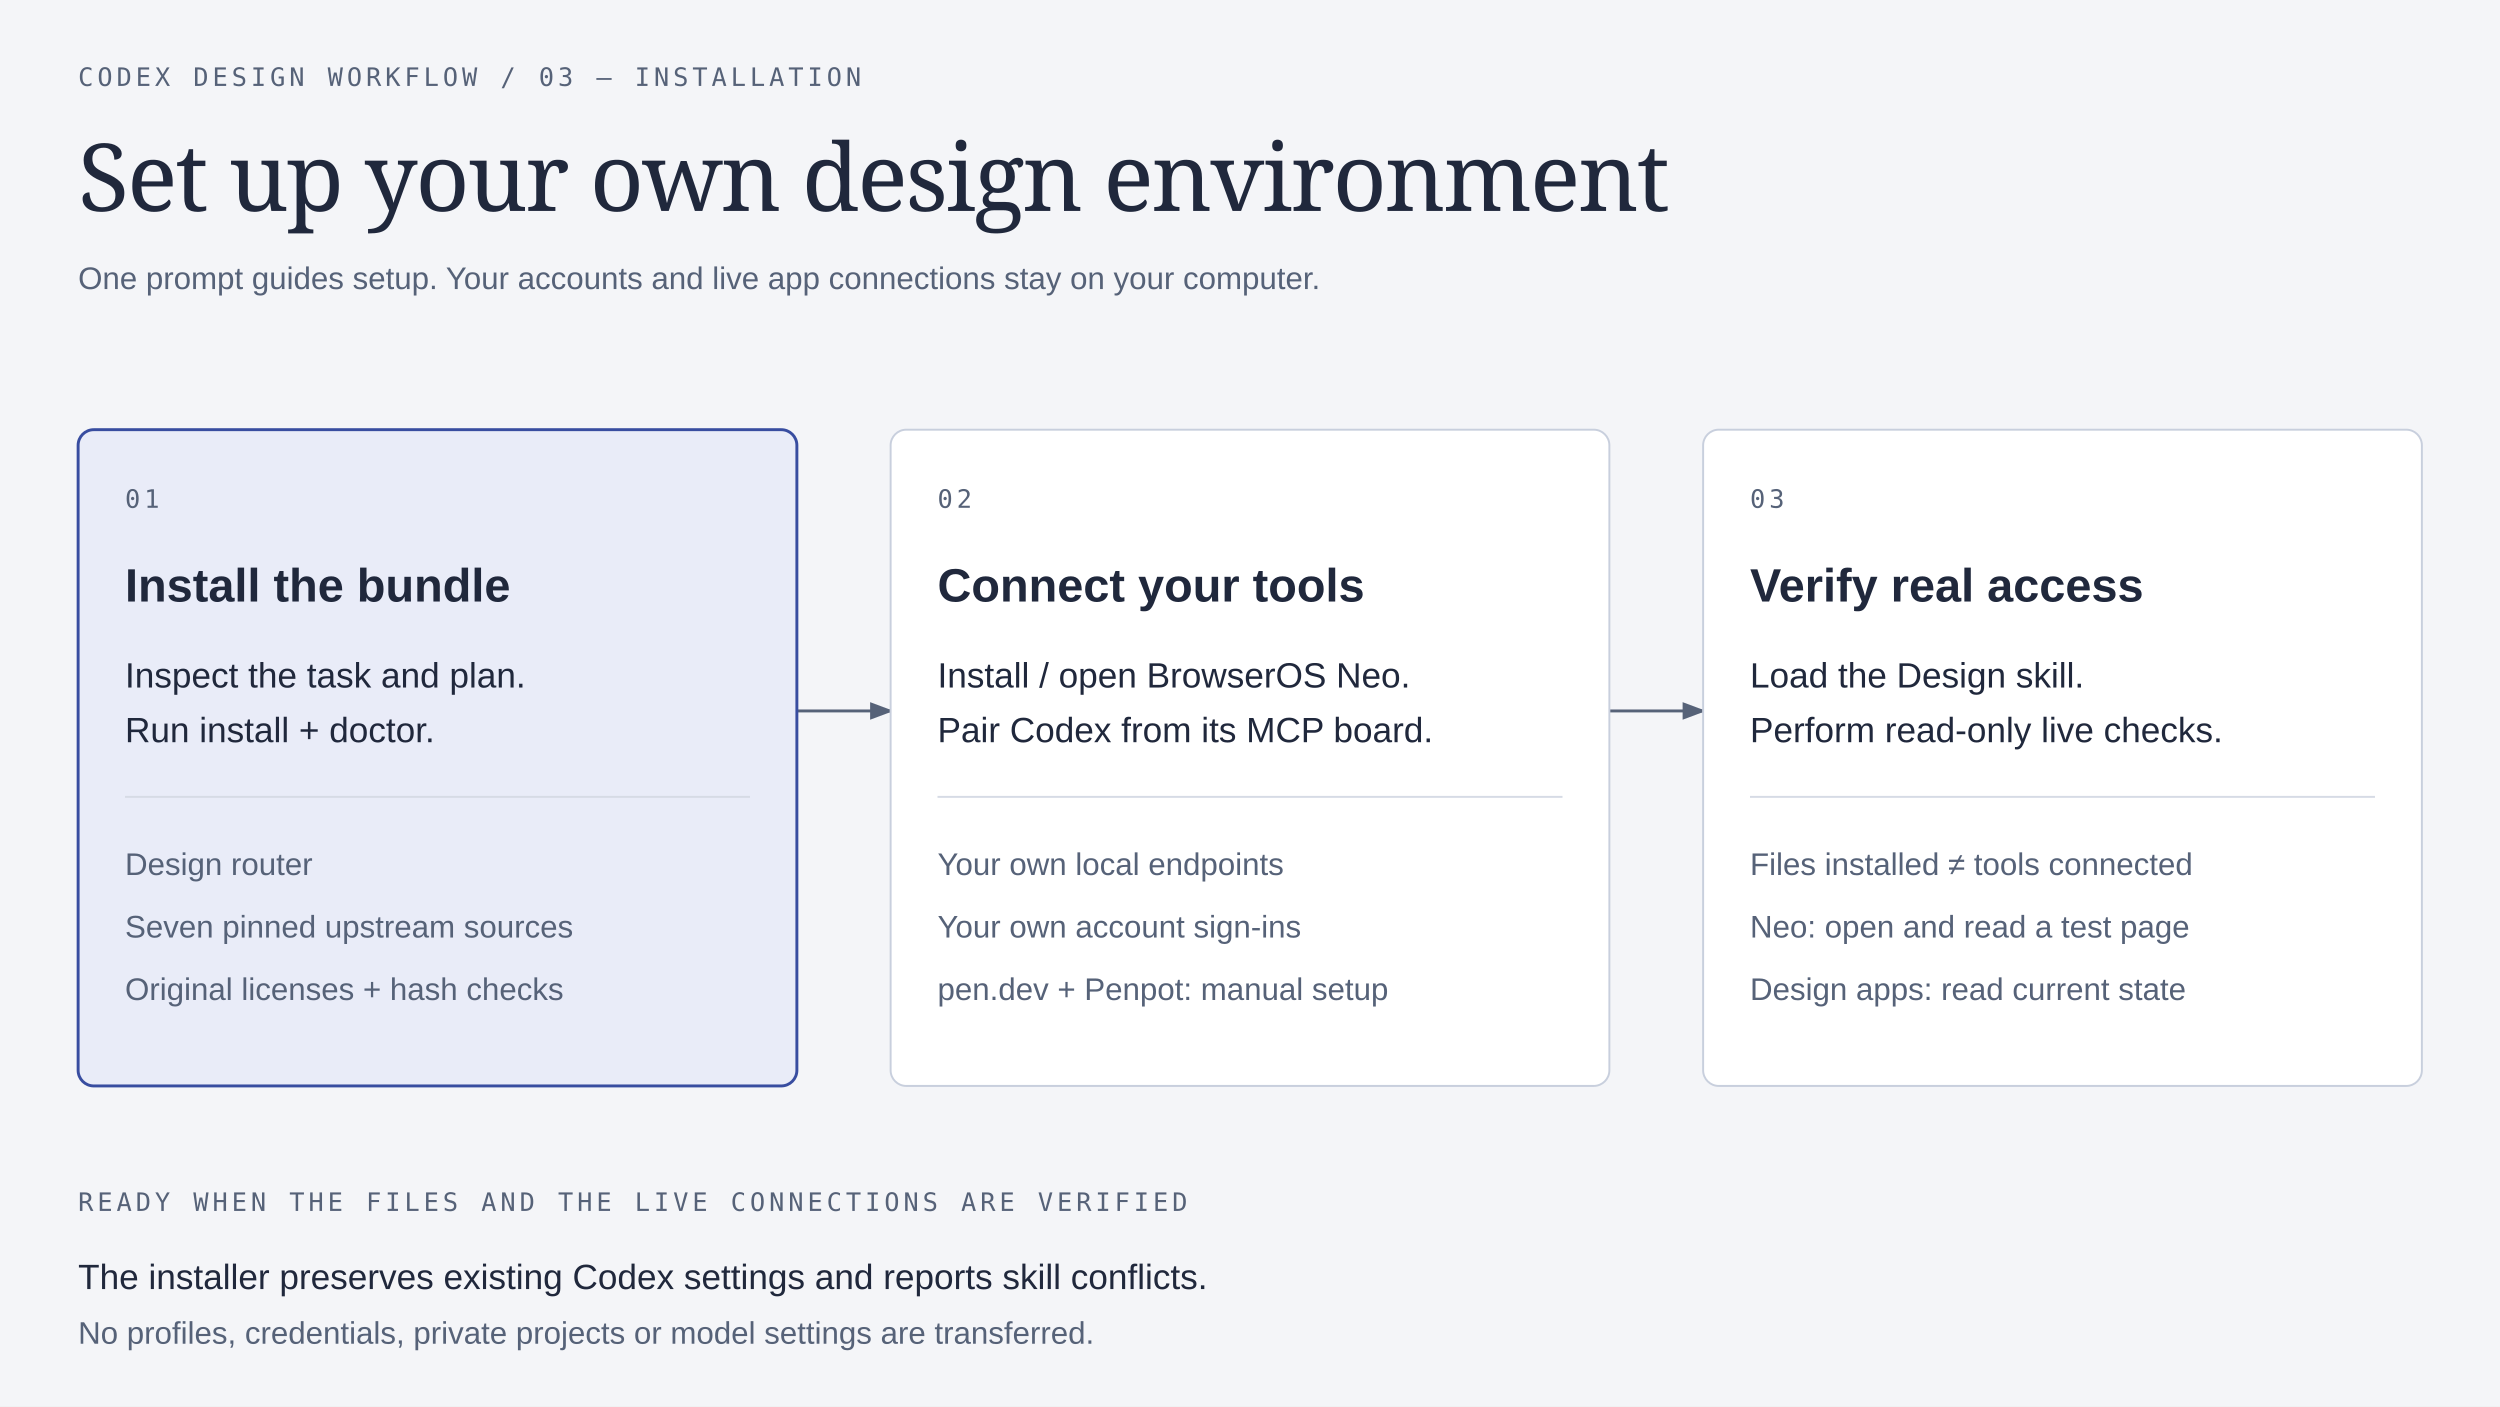
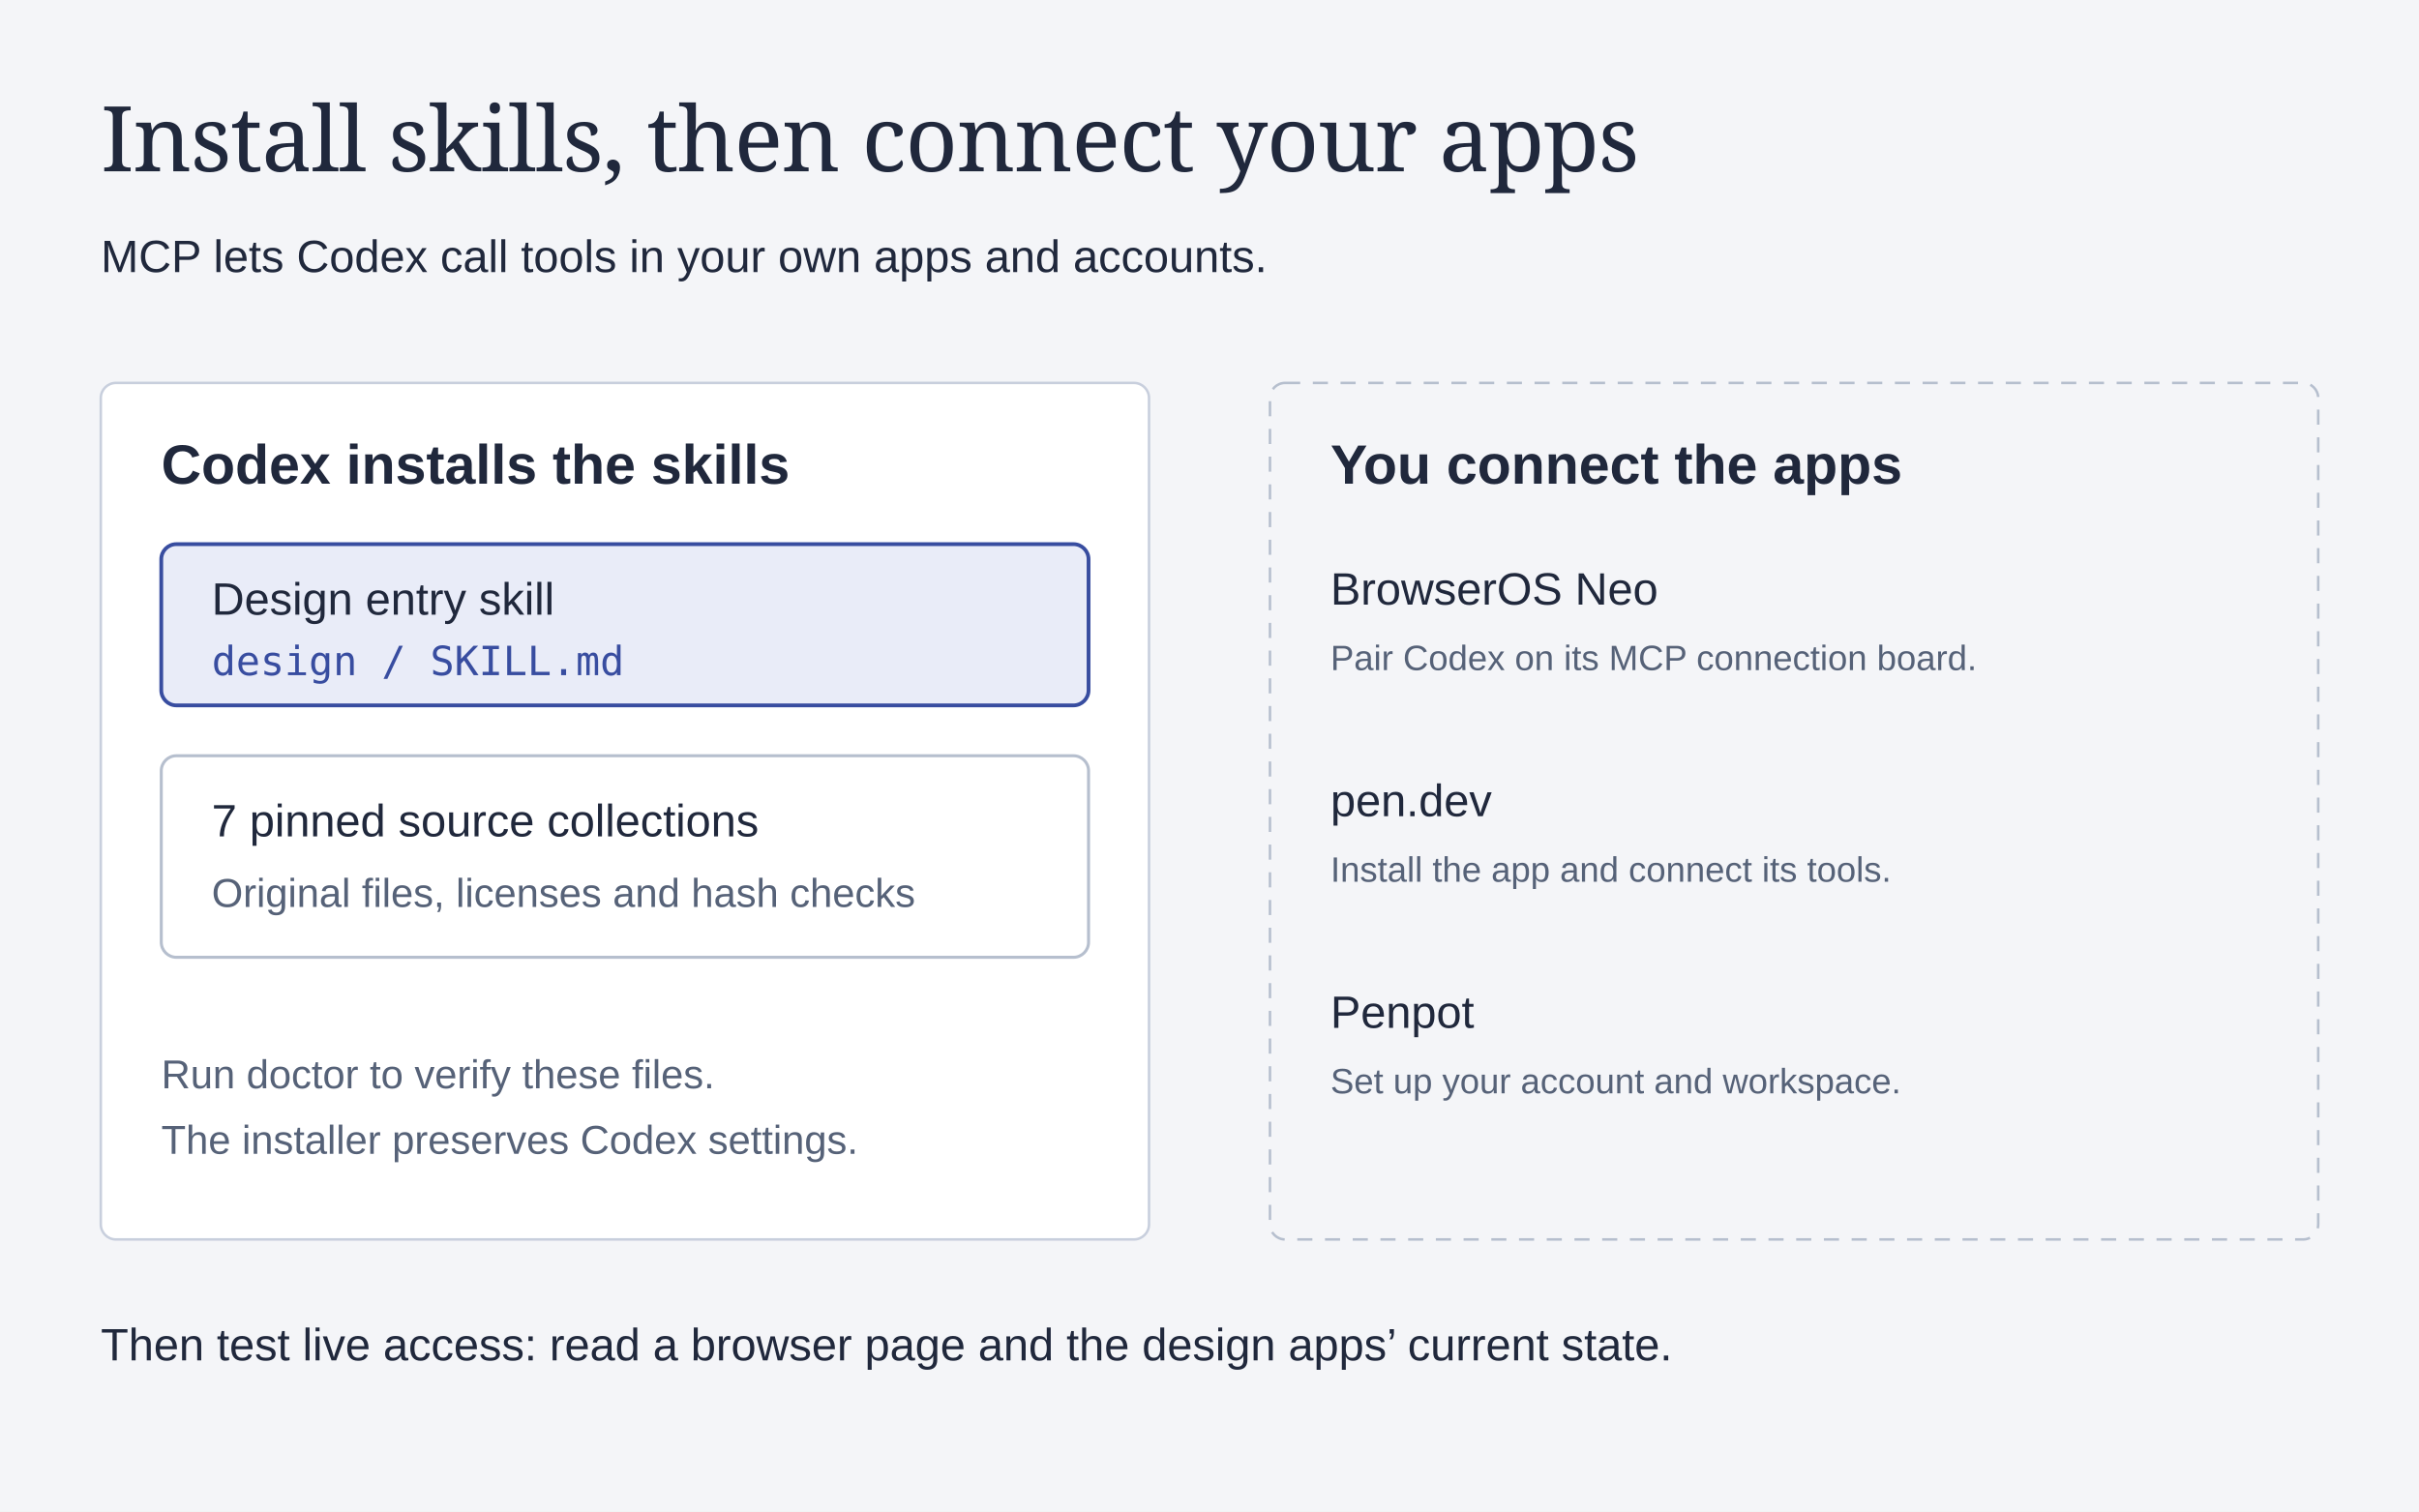
- <svg xmlns="http://www.w3.org/2000/svg" viewBox="0 0 1280 720" role="img" aria-labelledby="setup-title setup-desc" id="setup-root">
+ <svg xmlns="http://www.w3.org/2000/svg" viewBox="0 0 960 600" role="img" aria-labelledby="setup-title setup-desc" id="setup-root">
  <defs>
    <style>#setup-root { color: #20283c; }
      #setup-root .diagram-container { width:100%;overflow-x:auto }
      #setup-root text { font-family:Arial,Helvetica,sans-serif;fill:#20283c }
-       #setup-root .title { font-family:Georgia,serif;font-size:48px;letter-spacing:-1px }
-       #setup-root .eyebrow { font-family:monospace;font-size:13px;letter-spacing:2px;fill:#566278 }
-       #setup-root .heading { font-size:24px;font-weight:600 }
+       #setup-root .title { font-family:Georgia,serif;font-size:36px;letter-spacing:-.4px }
+       #setup-root .heading { font-size:22px;font-weight:600 }
      #setup-root .body { font-size:18px }
      #setup-root .small { font-size:16px;fill:#566278 }
      #setup-root .tiny { font-size:14px;fill:#566278 }
-       #setup-root .model { font-family:monospace;font-size:14px;fill:#384da0 }
+       #setup-root .code { font-family:ui-monospace,monospace;font-size:16px;fill:#384da0 }
      #setup-root .line { fill:none;stroke:#566278;stroke-width:1.5 }
      #setup-root .rule { fill:none;stroke:#d6dbe5;stroke-width:1 }
-       #setup-root .card { fill:#fff;stroke:#c8cfdd;stroke-width:1;rx:8 }
-       #setup-root .focal { fill:#e9ecf8;stroke:#384da0;stroke-width:1.5;rx:8 }
+       #setup-root .panel { fill:#fff;stroke:#b6bfce;stroke-width:1.2 }
+       #setup-root .focal { fill:#e9ecf8;stroke:#384da0;stroke-width:1.5 }
+       #setup-root .zone { fill:#fff;stroke:#c8cfdd;stroke-width:1 }
      @media print {
#setup-root .diagram-container { overflow-x:visible }
}</style>
    <marker id="setup-setup-arrow" markerWidth="8" markerHeight="6" refX="7" refY="3" orient="auto">
      <path d="M0 0 L8 3 L0 6 Z" fill="#566278" />
    </marker>
  </defs>
-   <rect width="1280" height="720" fill="#f4f5f8" />
-   <text x="40" y="44" class="eyebrow">CODEX DESIGN WORKFLOW / 03 — INSTALLATION</text>
-   <text x="40" y="108" class="title">Set up your own design environment</text>
-   <text x="40" y="148" class="small">One prompt guides setup. Your accounts and live app connections stay on your computer.</text>
-   <path d="M408 364 H456" class="line" marker-end="url(#setup-setup-arrow)" />
-   <path d="M824 364 H872" class="line" marker-end="url(#setup-setup-arrow)" />
-   <rect x="40" y="220" width="368" height="336" class="focal" />
-   <text x="64" y="260" class="eyebrow">01</text>
-   <text x="64" y="308" class="heading">Install the bundle</text>
-   <text x="64" y="352" class="body">Inspect the task and plan.</text>
-   <text x="64" y="380" class="body">Run install + doctor.</text>
-   <path d="M64 408 H384" class="rule" />
-   <text x="64" y="448" class="small">Design router</text>
-   <text x="64" y="480" class="small">Seven pinned upstream sources</text>
-   <text x="64" y="512" class="small">Original licenses + hash checks</text>
-   <rect x="456" y="220" width="368" height="336" class="card" />
-   <text x="480" y="260" class="eyebrow">02</text>
-   <text x="480" y="308" class="heading">Connect your tools</text>
-   <text x="480" y="352" class="body">Install / open BrowserOS Neo.</text>
-   <text x="480" y="380" class="body">Pair Codex from its MCP board.</text>
-   <path d="M480 408 H800" class="rule" />
-   <text x="480" y="448" class="small">Your own local endpoints</text>
-   <text x="480" y="480" class="small">Your own account sign-ins</text>
-   <text x="480" y="512" class="small">pen.dev + Penpot: manual setup</text>
-   <rect x="872" y="220" width="368" height="336" class="card" />
-   <text x="896" y="260" class="eyebrow">03</text>
-   <text x="896" y="308" class="heading">Verify real access</text>
-   <text x="896" y="352" class="body">Load the Design skill.</text>
-   <text x="896" y="380" class="body">Perform read-only live checks.</text>
-   <path d="M896 408 H1216" class="rule" />
-   <text x="896" y="448" class="small">Files installed ≠ tools connected</text>
-   <text x="896" y="480" class="small">Neo: open and read a test page</text>
-   <text x="896" y="512" class="small">Design apps: read current state</text>
-   <text x="40" y="620" class="eyebrow">READY WHEN THE FILES AND THE LIVE CONNECTIONS ARE VERIFIED</text>
-   <text x="40" y="660" class="body">The installer preserves existing Codex settings and reports skill conflicts.</text>
-   <text x="40" y="688" class="small">No profiles, credentials, private projects or model settings are transferred.</text>
+   <rect width="960" height="600" fill="#f4f5f8" />
+   <text x="40" y="68" class="title">Install skills, then connect your apps</text>
+   <text x="40" y="108" class="body">MCP lets Codex call tools in your own apps and accounts.</text>
+   <rect x="40" y="152" width="416" height="340" rx="6" class="zone" />
+   <rect x="504" y="152" width="416" height="340" rx="6" fill="none" stroke="#b6bfce" stroke-dasharray="6 5" />
+   <text x="64" y="192" class="heading">Codex installs the skills</text>
+   <text x="528" y="192" class="heading">You connect the apps</text>
+   <rect x="64" y="216" width="368" height="64" rx="6" class="focal" />
+   <text x="84" y="244" class="body">Design entry skill</text>
+   <text x="84" y="268" class="code">design / SKILL.md</text>
+   <rect x="64" y="300" width="368" height="80" rx="6" class="panel" />
+   <text x="84" y="332" class="body">7 pinned source collections</text>
+   <text x="84" y="360" class="small">Original files, licenses and hash checks</text>
+   <text x="64" y="432" class="small">Run doctor to verify these files.</text>
+   <text x="64" y="458" class="small">The installer preserves Codex settings.</text>
+   <text x="528" y="240" class="body">BrowserOS Neo</text>
+   <text x="528" y="266" class="tiny">Pair Codex on its MCP connection board.</text>
+   <text x="528" y="324" class="body">pen.dev</text>
+   <text x="528" y="350" class="tiny">Install the app and connect its tools.</text>
+   <text x="528" y="408" class="body">Penpot</text>
+   <text x="528" y="434" class="tiny">Set up your account and workspace.</text>
+   <text x="40" y="540" class="body">Then test live access: read a browser page and the design apps’ current state.</text>
</svg>
